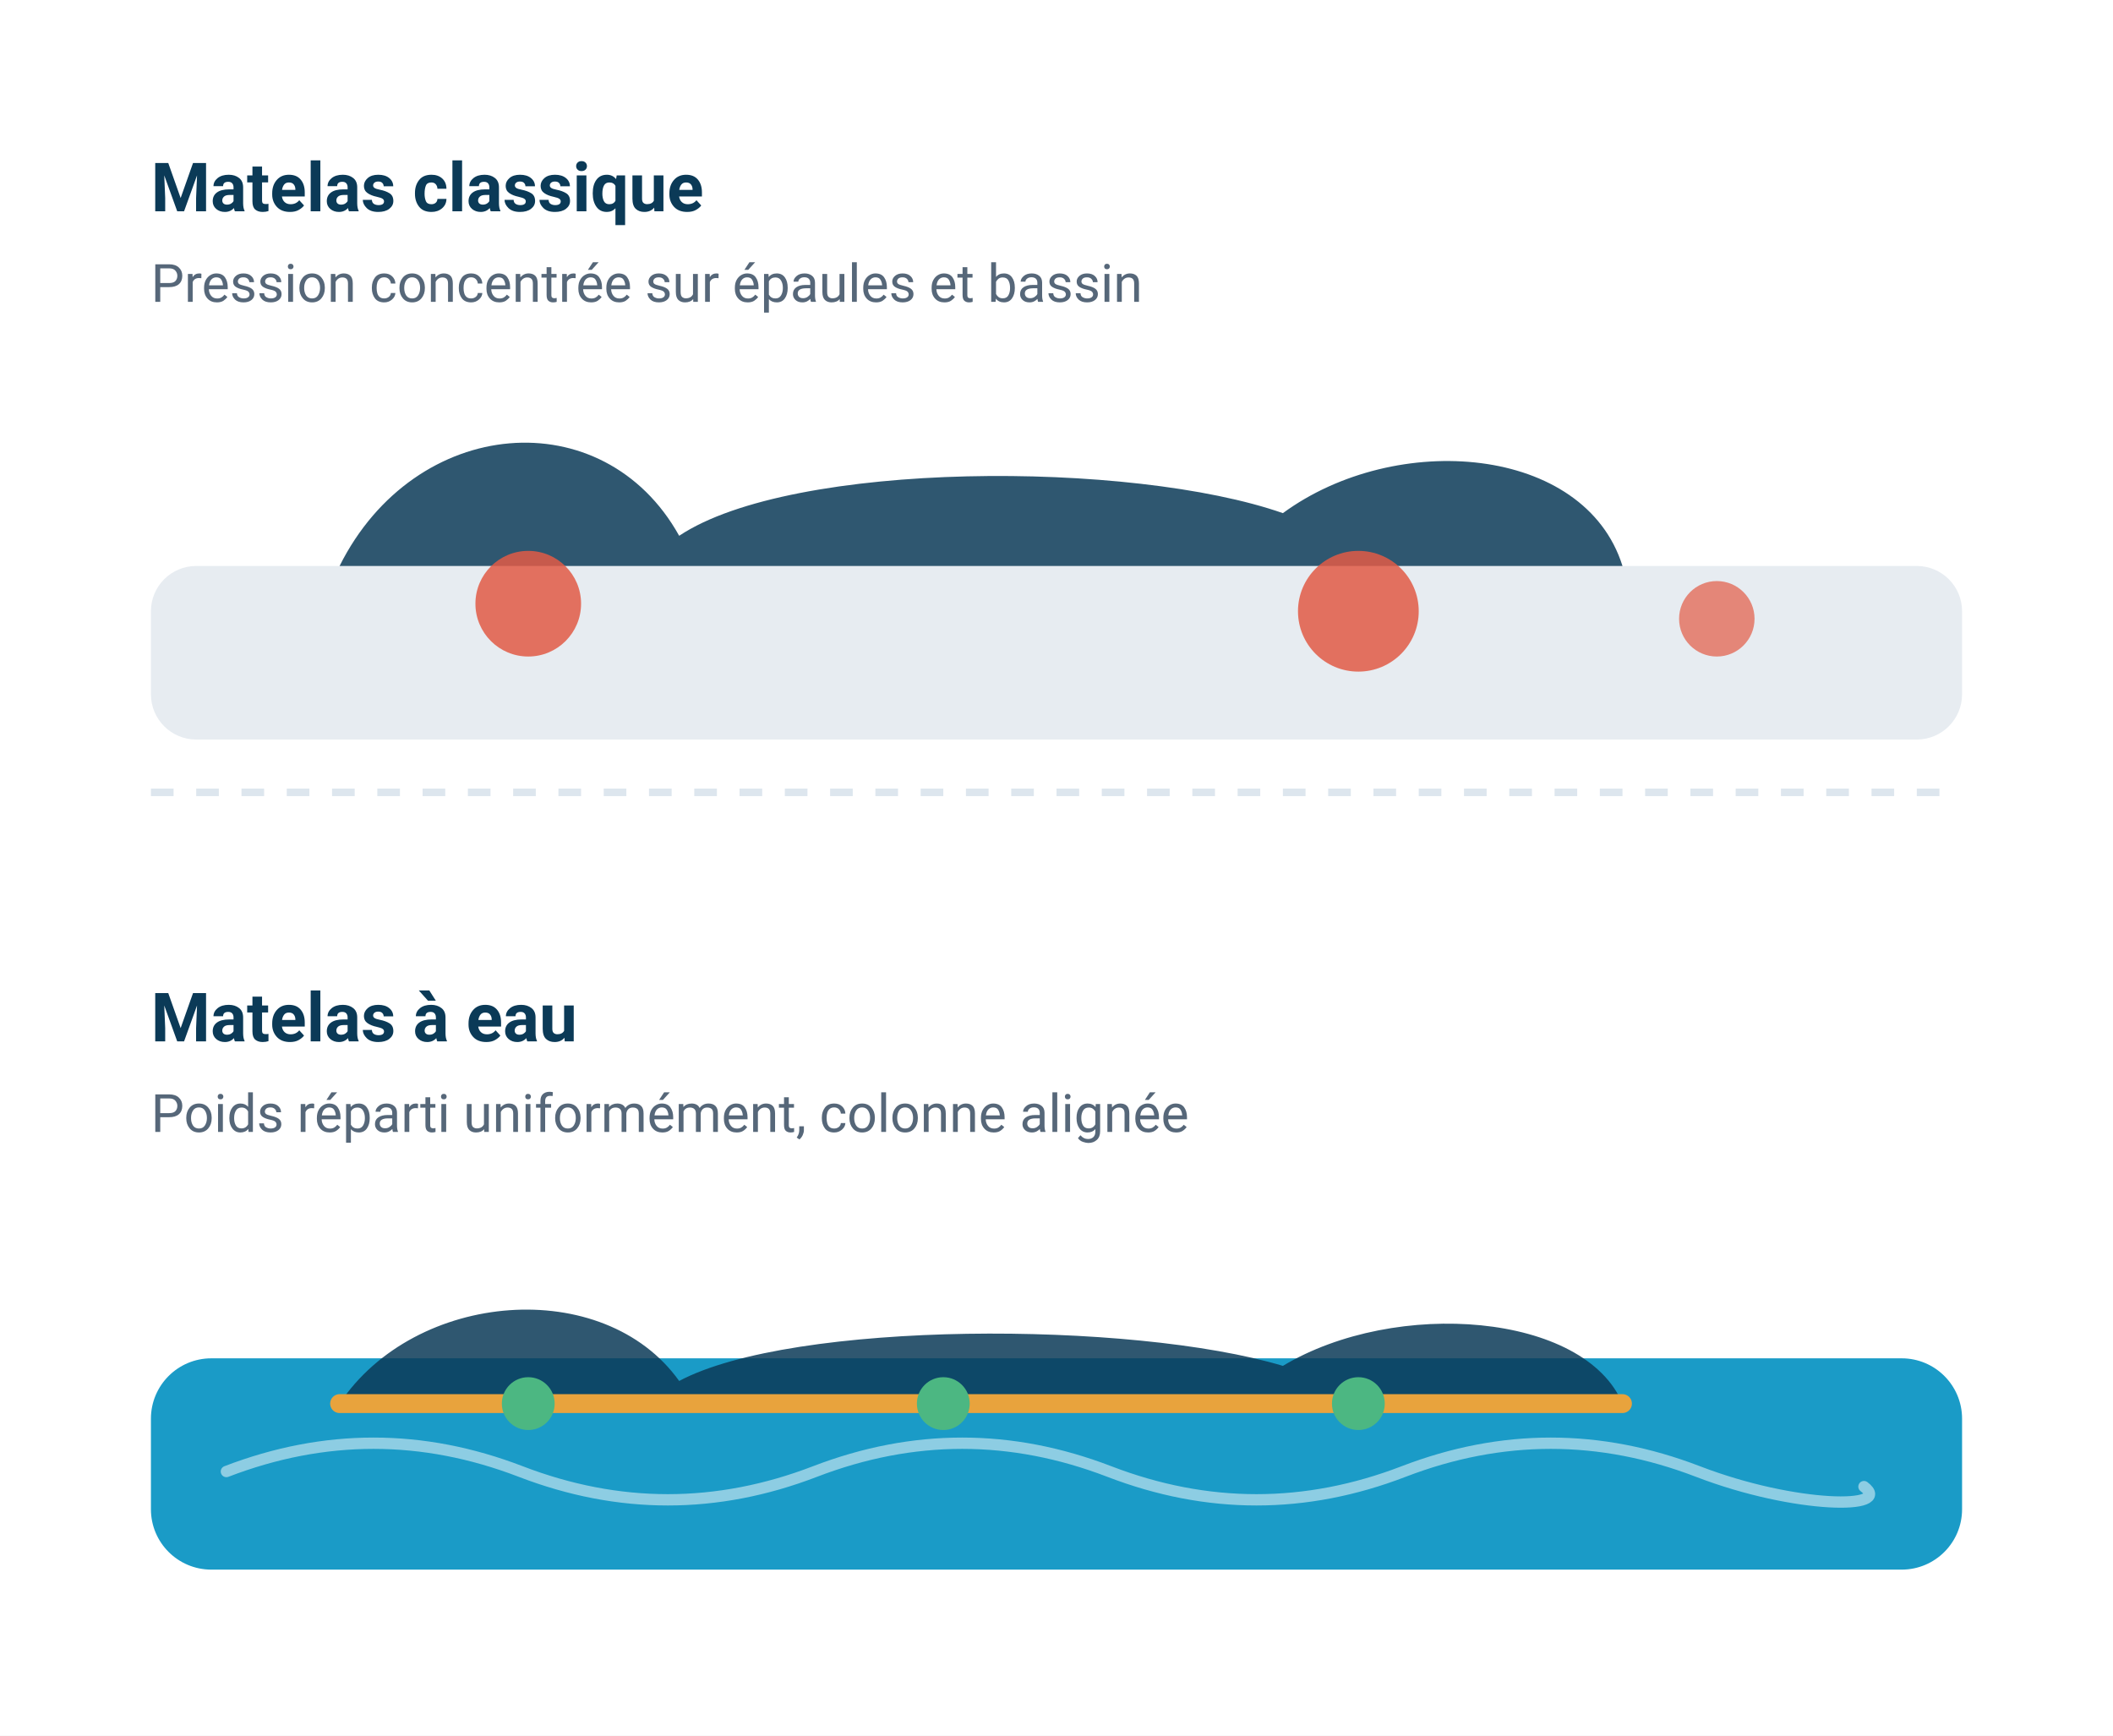
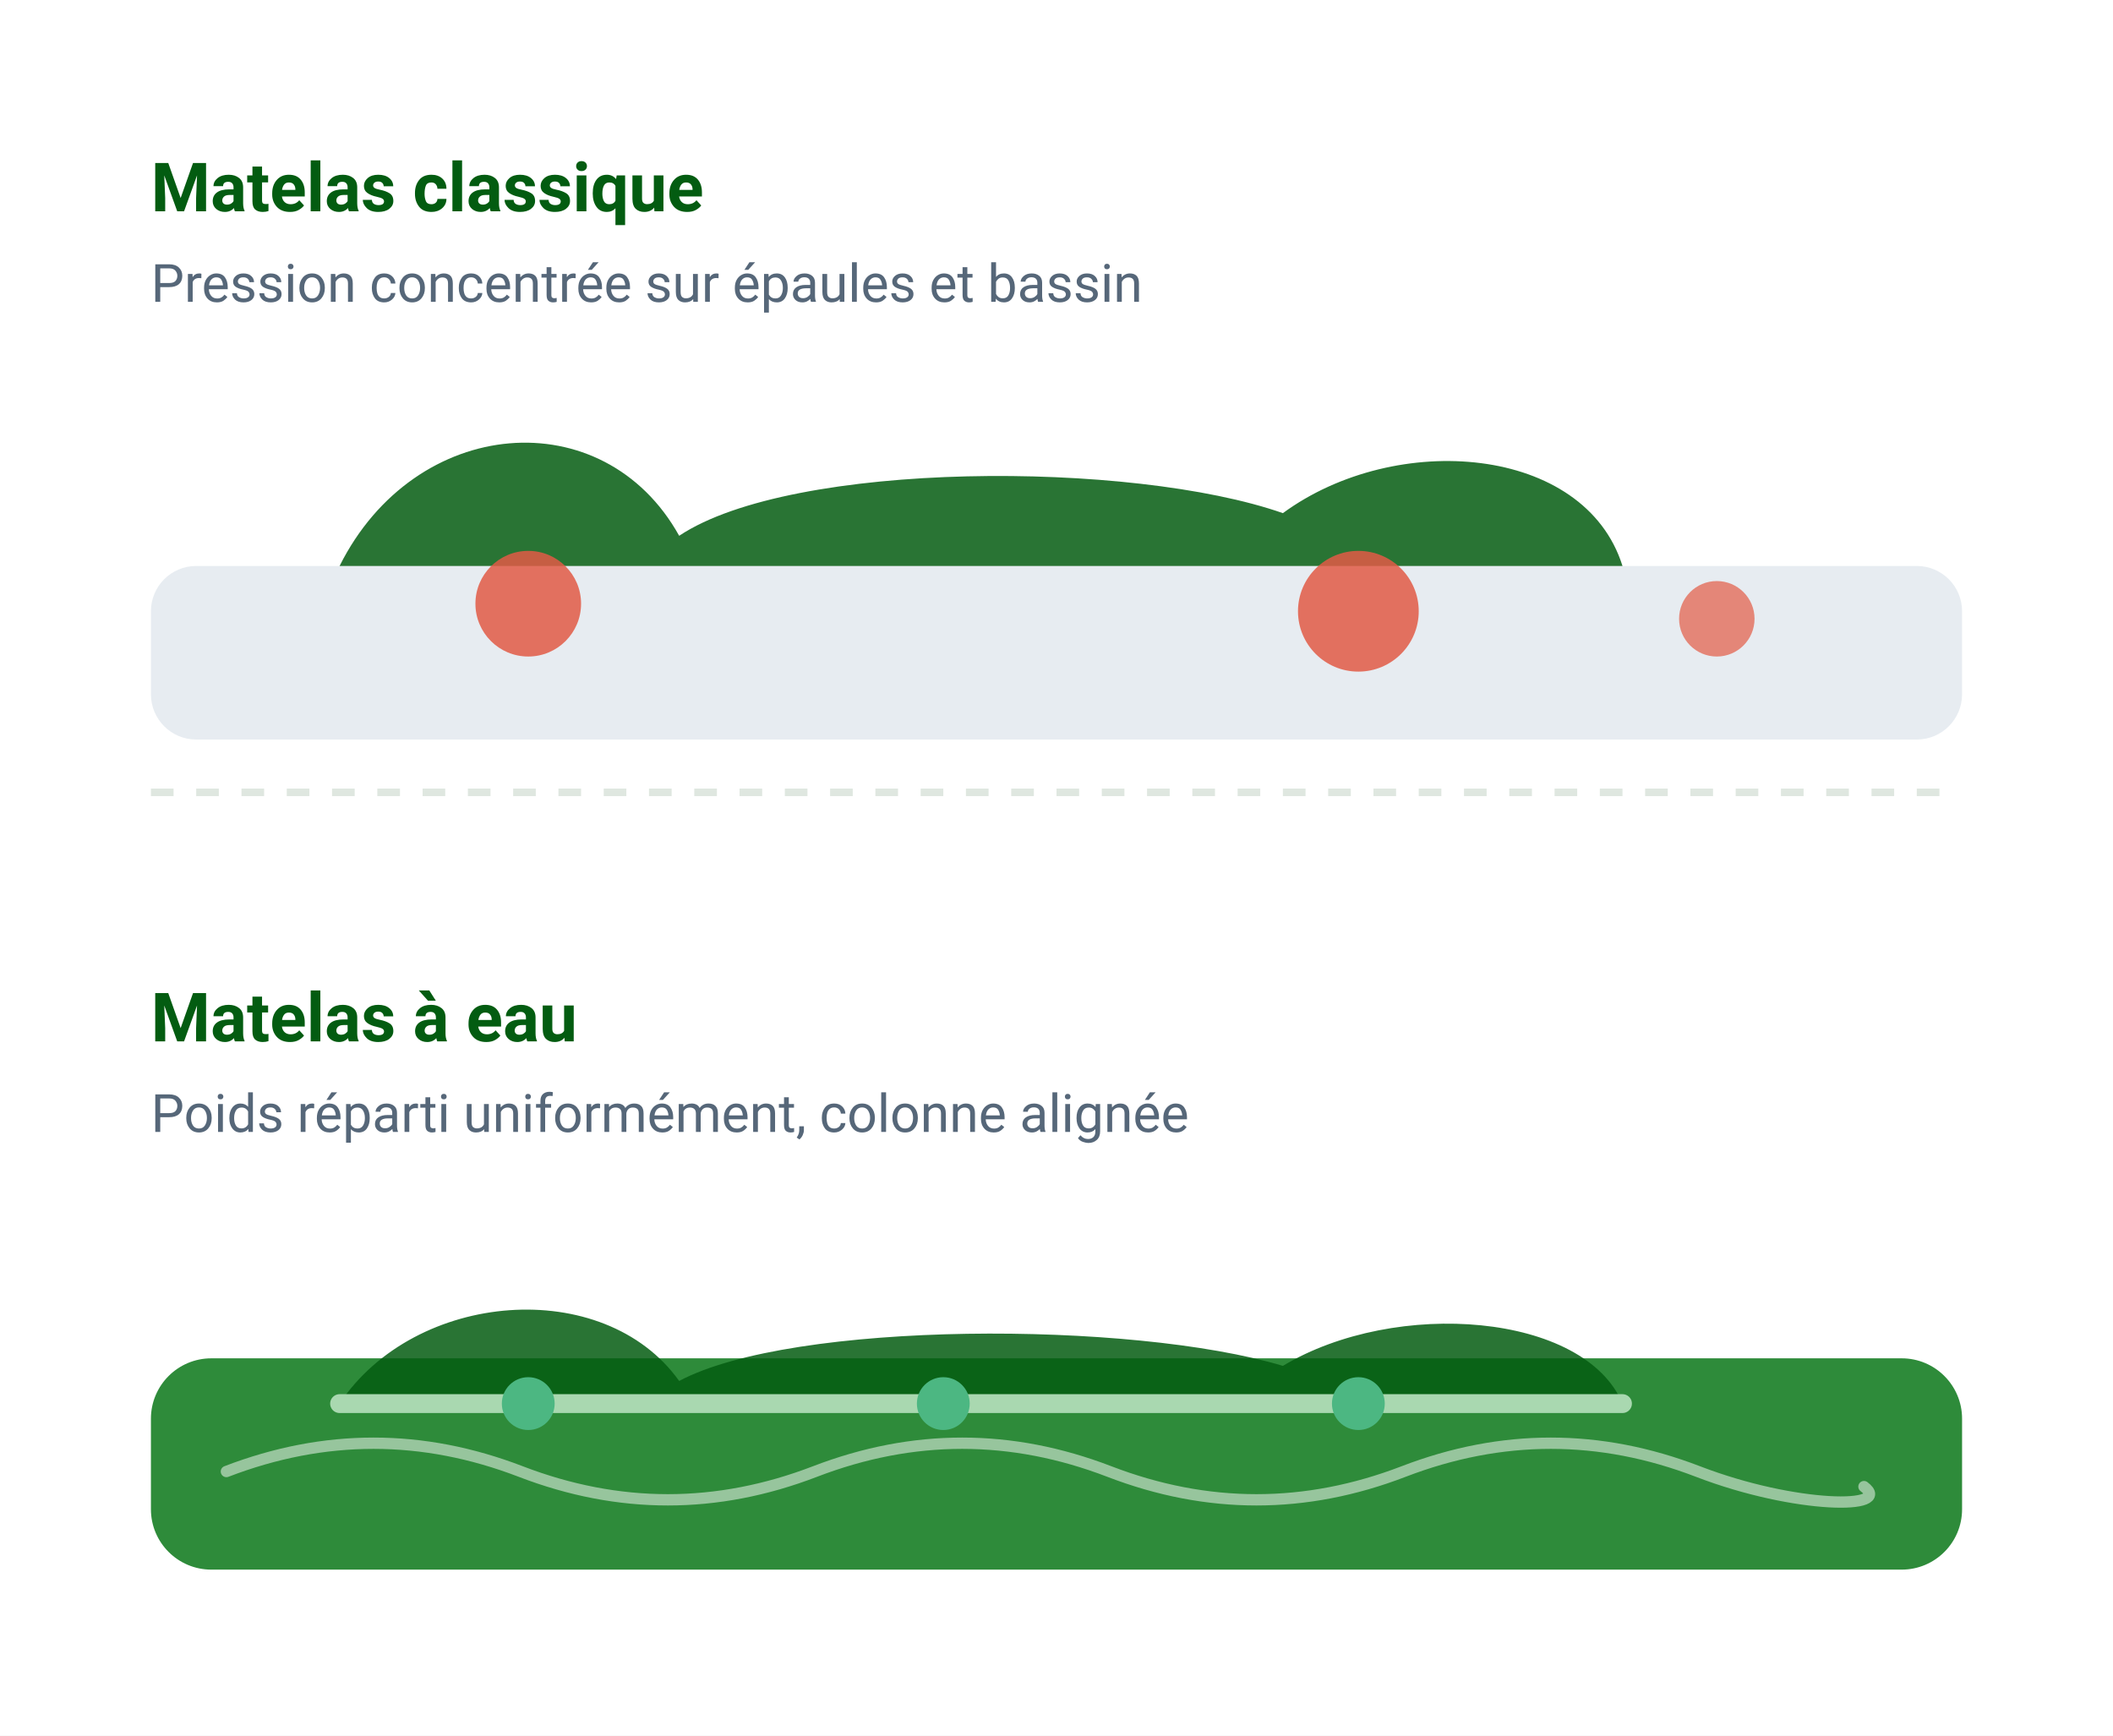
<svg xmlns="http://www.w3.org/2000/svg" viewBox="0 0 560 460" font-family="system-ui,-apple-system,Segoe UI,Roboto,Arial,sans-serif">
  <rect width="560" height="460" fill="#fff" />
-   <text x="40" y="56" font-size="18" font-weight="700" fill="#0b3a57">Matelas classique</text>
+   <text x="40" y="56" font-size="18" font-weight="700" fill="#035c11">Matelas classique</text>
  <text x="40" y="80" font-size="14" fill="#566779">Pression concentrée sur épaules et bassin</text>
  <rect x="40" y="150" width="480" height="46" rx="12" fill="#e7ecf1" />
-   <path d="M90 150c20-40 70-44 90-8 30-20 120-20 160-6 30-22 80-18 90 14" fill="#0b3a57" opacity=".85" />
+   <path d="M90 150c20-40 70-44 90-8 30-20 120-20 160-6 30-22 80-18 90 14" fill="#035c11" opacity=".85" />
  <g fill="#e25b45">
    <circle cx="140" cy="160" r="14" opacity=".85" />
    <circle cx="360" cy="162" r="16" opacity=".85" />
    <circle cx="455" cy="164" r="10" opacity=".7" />
  </g>
-   <path d="M40 210h480" stroke="#dde6ee" stroke-width="2" stroke-dasharray="6 6" />
-   <text x="40" y="276" font-size="18" font-weight="700" fill="#0b3a57">Matelas à eau</text>
+   <path d="M40 210h480" stroke="#dfe7e0" stroke-width="2" stroke-dasharray="6 6" />
+   <text x="40" y="276" font-size="18" font-weight="700" fill="#035c11">Matelas à eau</text>
  <text x="40" y="300" font-size="14" fill="#566779">Poids réparti uniformément, colonne alignée</text>
-   <rect x="40" y="360" width="480" height="56" rx="16" fill="#1a9bc7" />
+   <rect x="40" y="360" width="480" height="56" rx="16" fill="#2e8b3a" />
  <path d="M60 390c26-10 52-10 78 0s52 10 78 0 52-10 78 0 52 10 78 0 52-10 78 0 52 10 44 4" fill="none" stroke="#fff" stroke-opacity=".5" stroke-width="3" stroke-linecap="round" />
-   <path d="M90 372c20-30 70-34 90-6 30-16 120-16 160-4 30-18 80-14 90 10z" fill="#0b3a57" opacity=".85" />
-   <path d="M90 372h340" stroke="#e8a33d" stroke-width="5" stroke-linecap="round" />
+   <path d="M90 372c20-30 70-34 90-6 30-16 120-16 160-4 30-18 80-14 90 10z" fill="#035c11" opacity=".85" />
+   <path d="M90 372h340" stroke="#a9d8b0" stroke-width="5" stroke-linecap="round" />
  <g fill="#4cb782">
    <circle cx="140" cy="372" r="7" />
    <circle cx="250" cy="372" r="7" />
    <circle cx="360" cy="372" r="7" />
  </g>
</svg>
